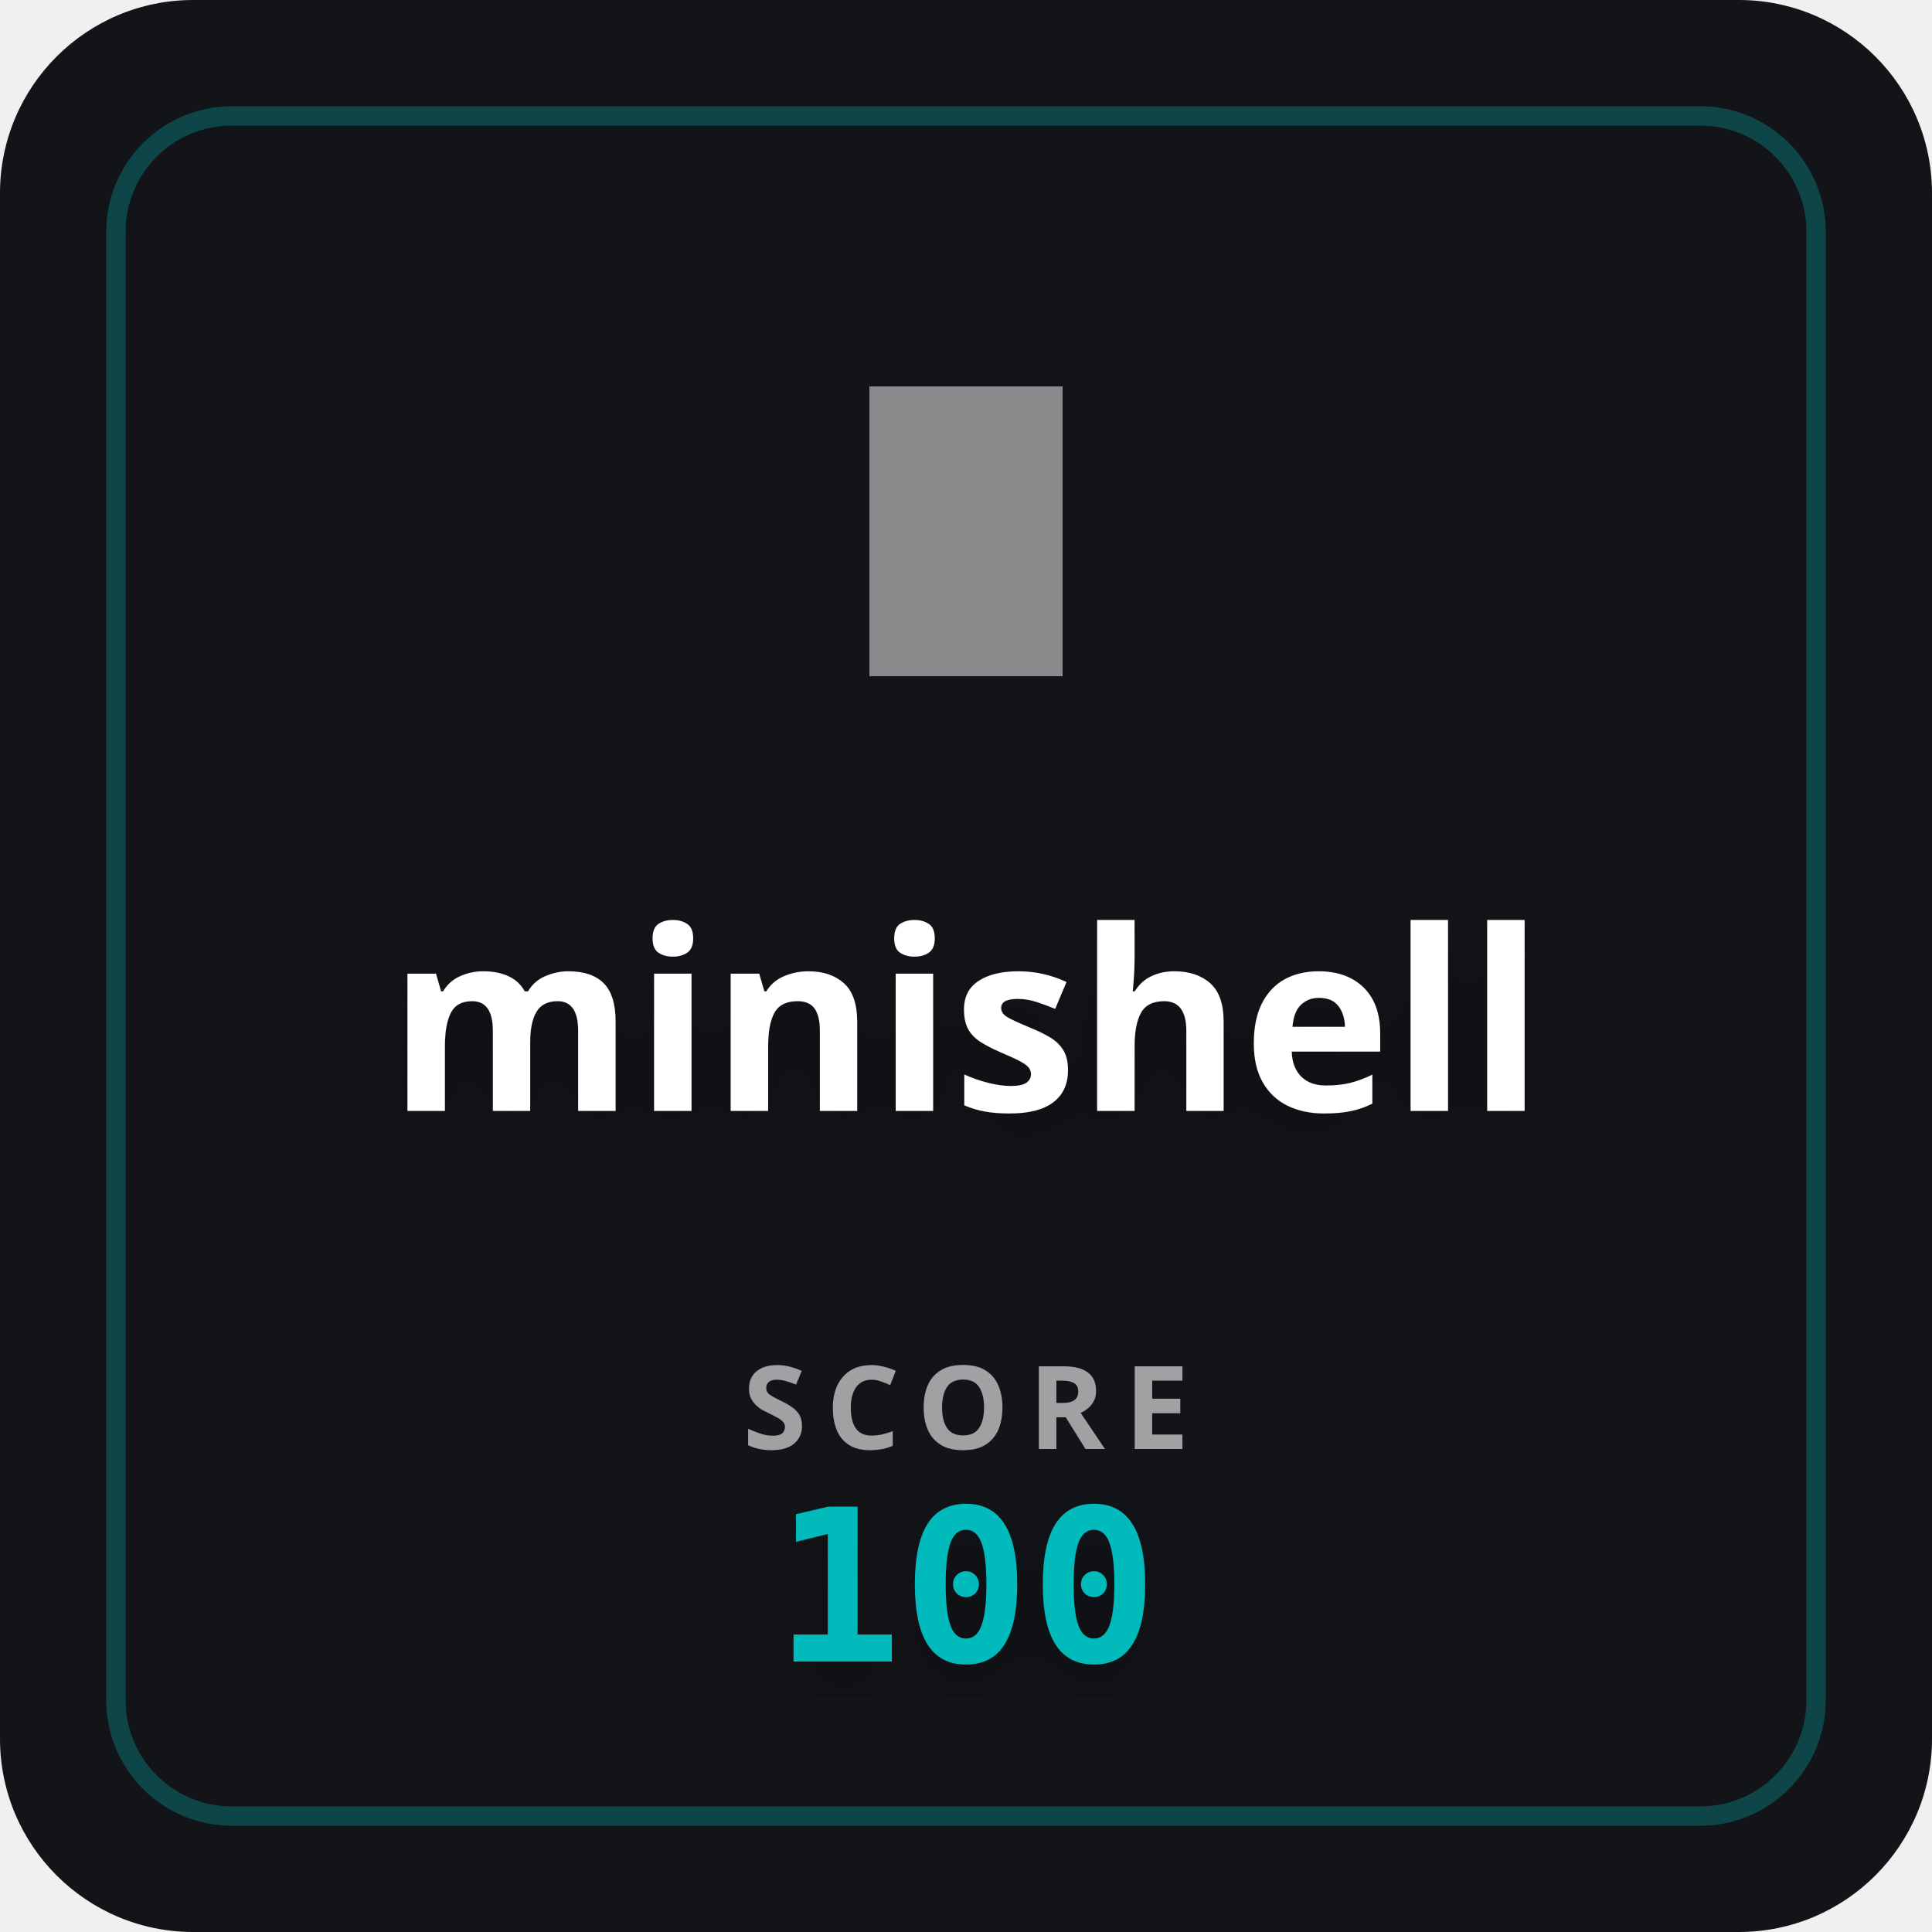
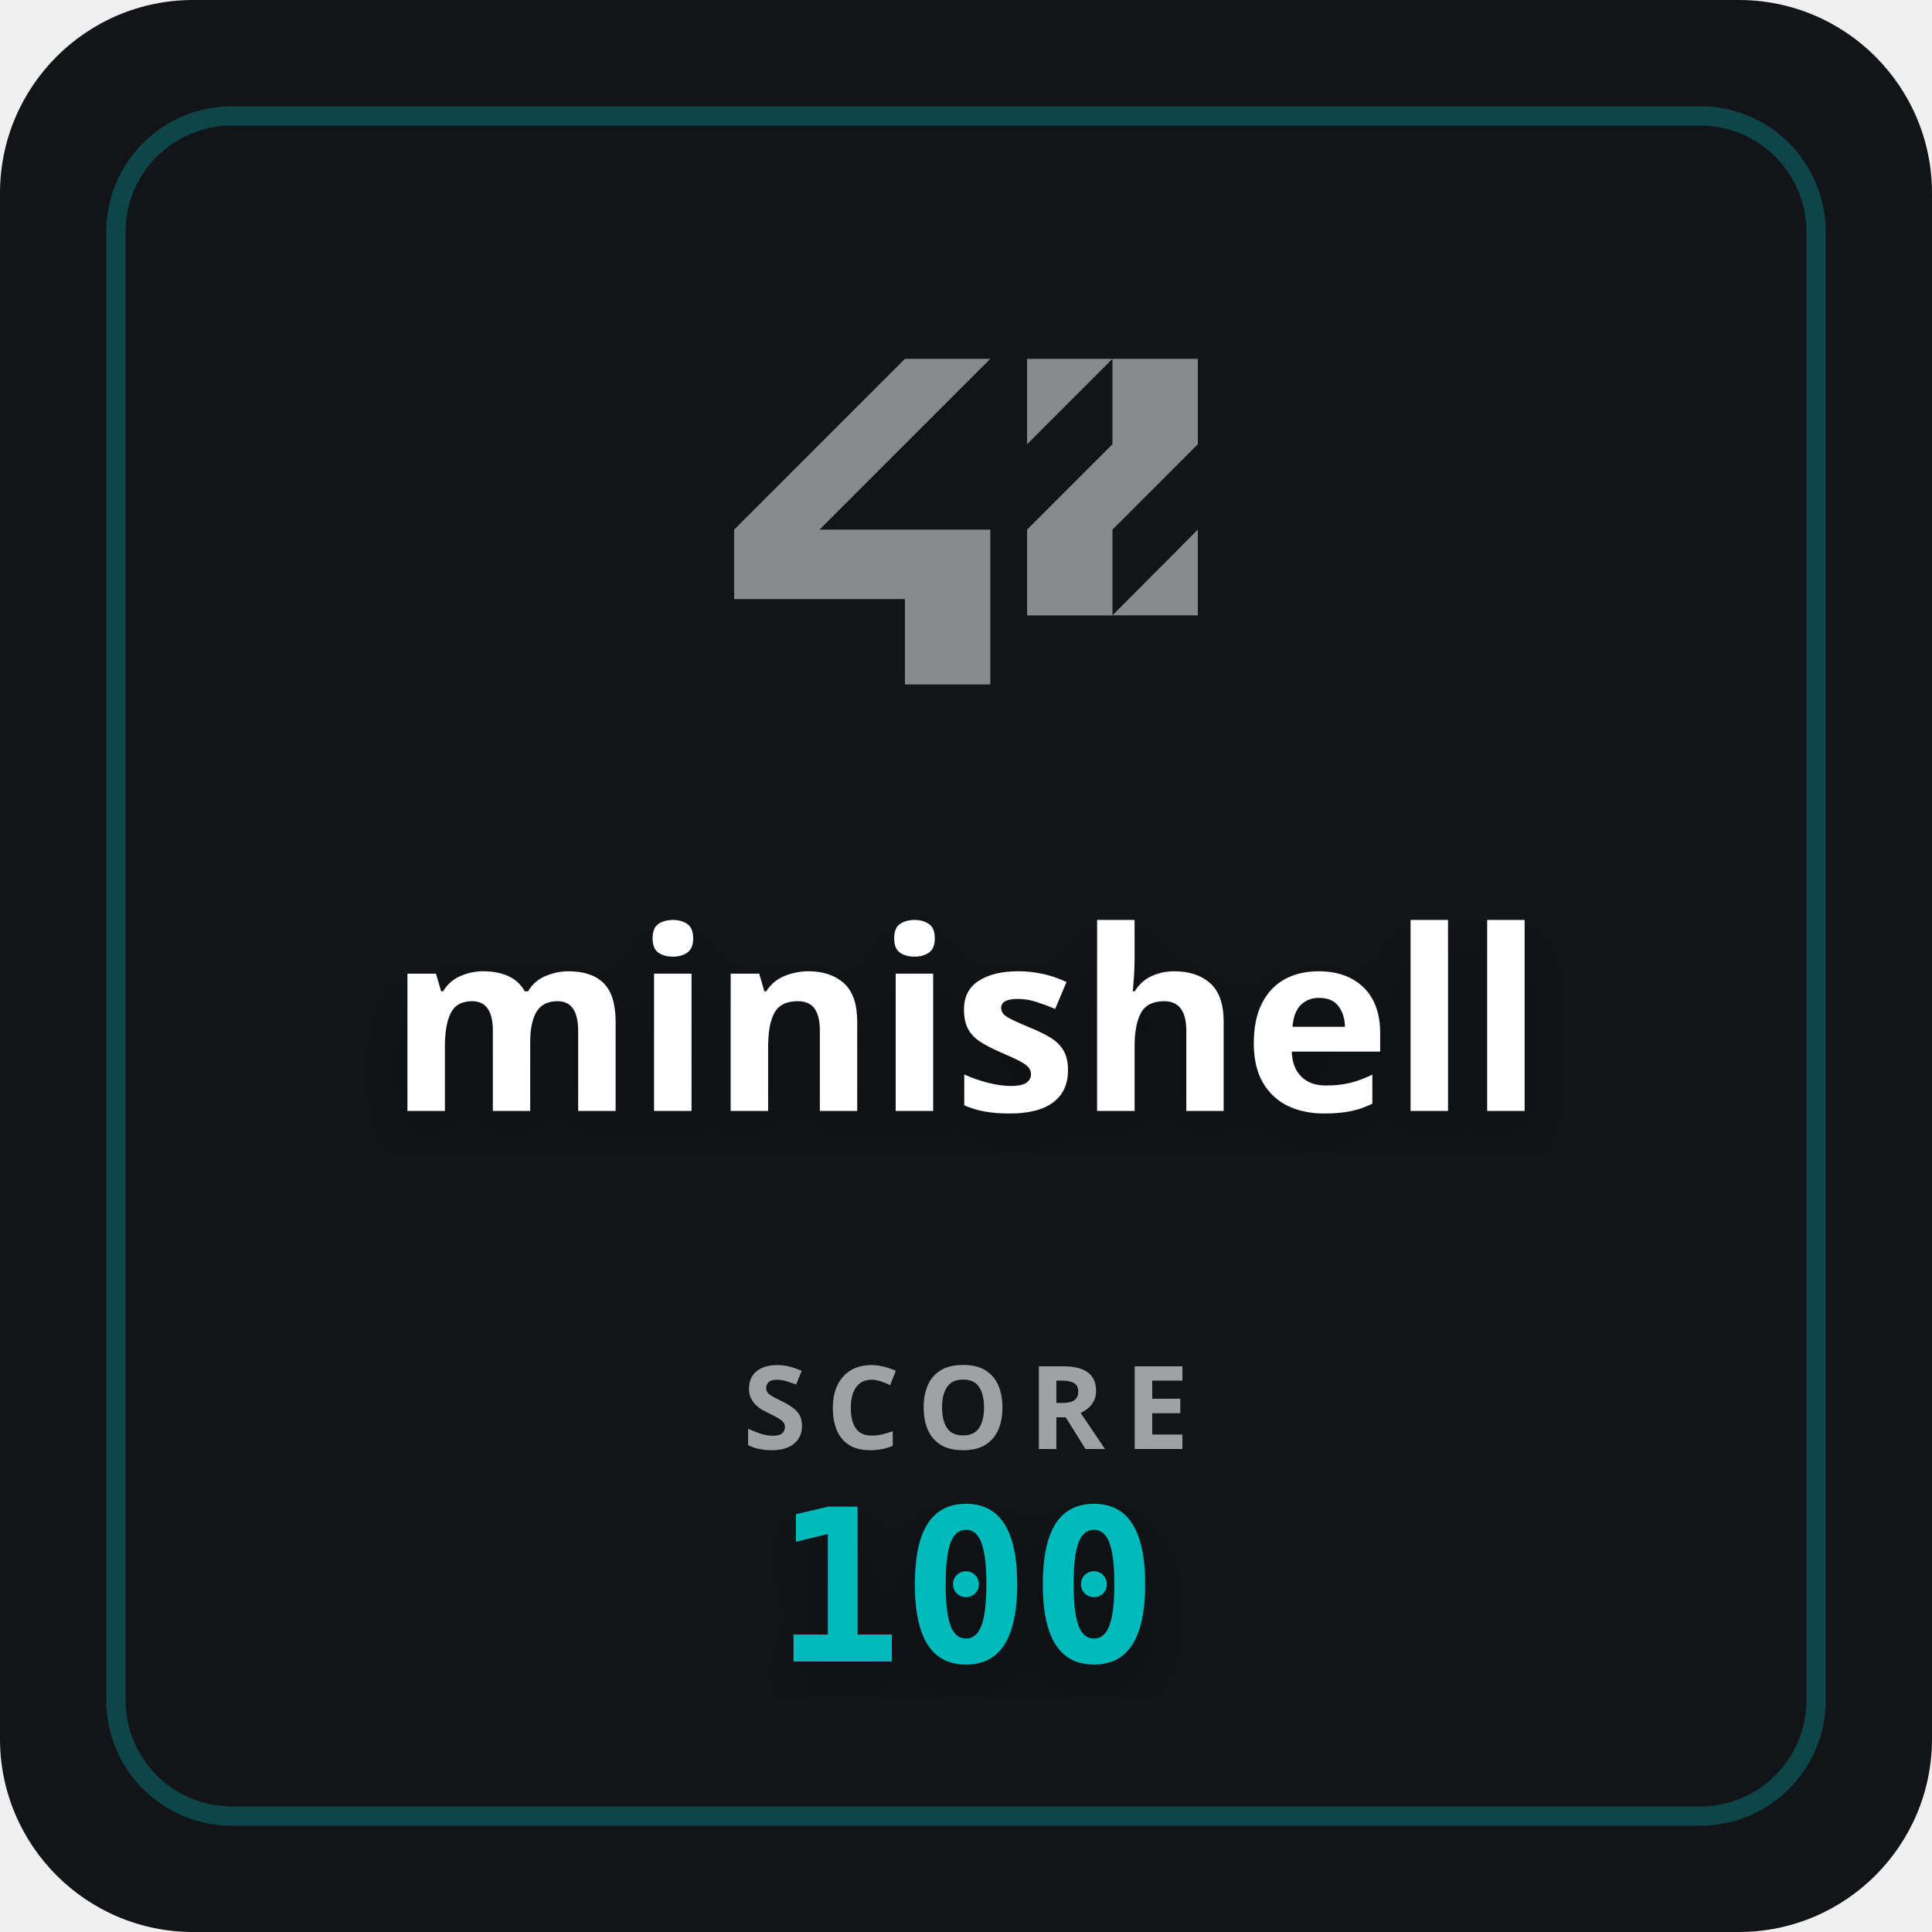
<svg xmlns="http://www.w3.org/2000/svg" width="200" height="200" viewBox="0 0 200 200">
  <defs>
    <filter id="a" width="140%" height="140%" x="-20%" y="-20%">
      <feDropShadow dx="0" dy="3" flood-color="#000" flood-opacity=".3" stdDeviation="3" />
    </filter>
  </defs>
  <rect width="200" height="200" fill="#121418" rx="20" />
  <rect width="176" height="176" x="12" y="12" fill="none" stroke="#00babc" stroke-width="2" opacity=".3" rx="12" />
-   <path fill="#fff" d="M90 40h20v30H90Z" opacity=".5" />
+   <path fill="#fff" d="M115.162 63.702H124v-8.878ZM124 37.148h-8.838v8.84l-8.838 8.836v8.88h8.838v-8.88L124 45.986Zm-8.838 0h-8.838v8.84zm-12.648 17.676H84.838l17.676-17.676h-8.838L76 54.824v7.19h17.676v8.838h8.838z" opacity=".5" />
  <text x="100" y="115" fill="#fff" filter="url(#a)" font-family="sans-serif" font-size="26" font-weight="900" text-anchor="middle">minishell</text>
  <text x="100" y="150" fill="#fff" font-family="sans-serif" font-size="12" font-weight="bold" letter-spacing="2" opacity=".6" text-anchor="middle">SCORE</text>
  <text x="100" y="172" fill="#00babc" filter="url(#a)" font-family="monospace" font-size="22" font-weight="bold" text-anchor="middle">100</text>
</svg>
